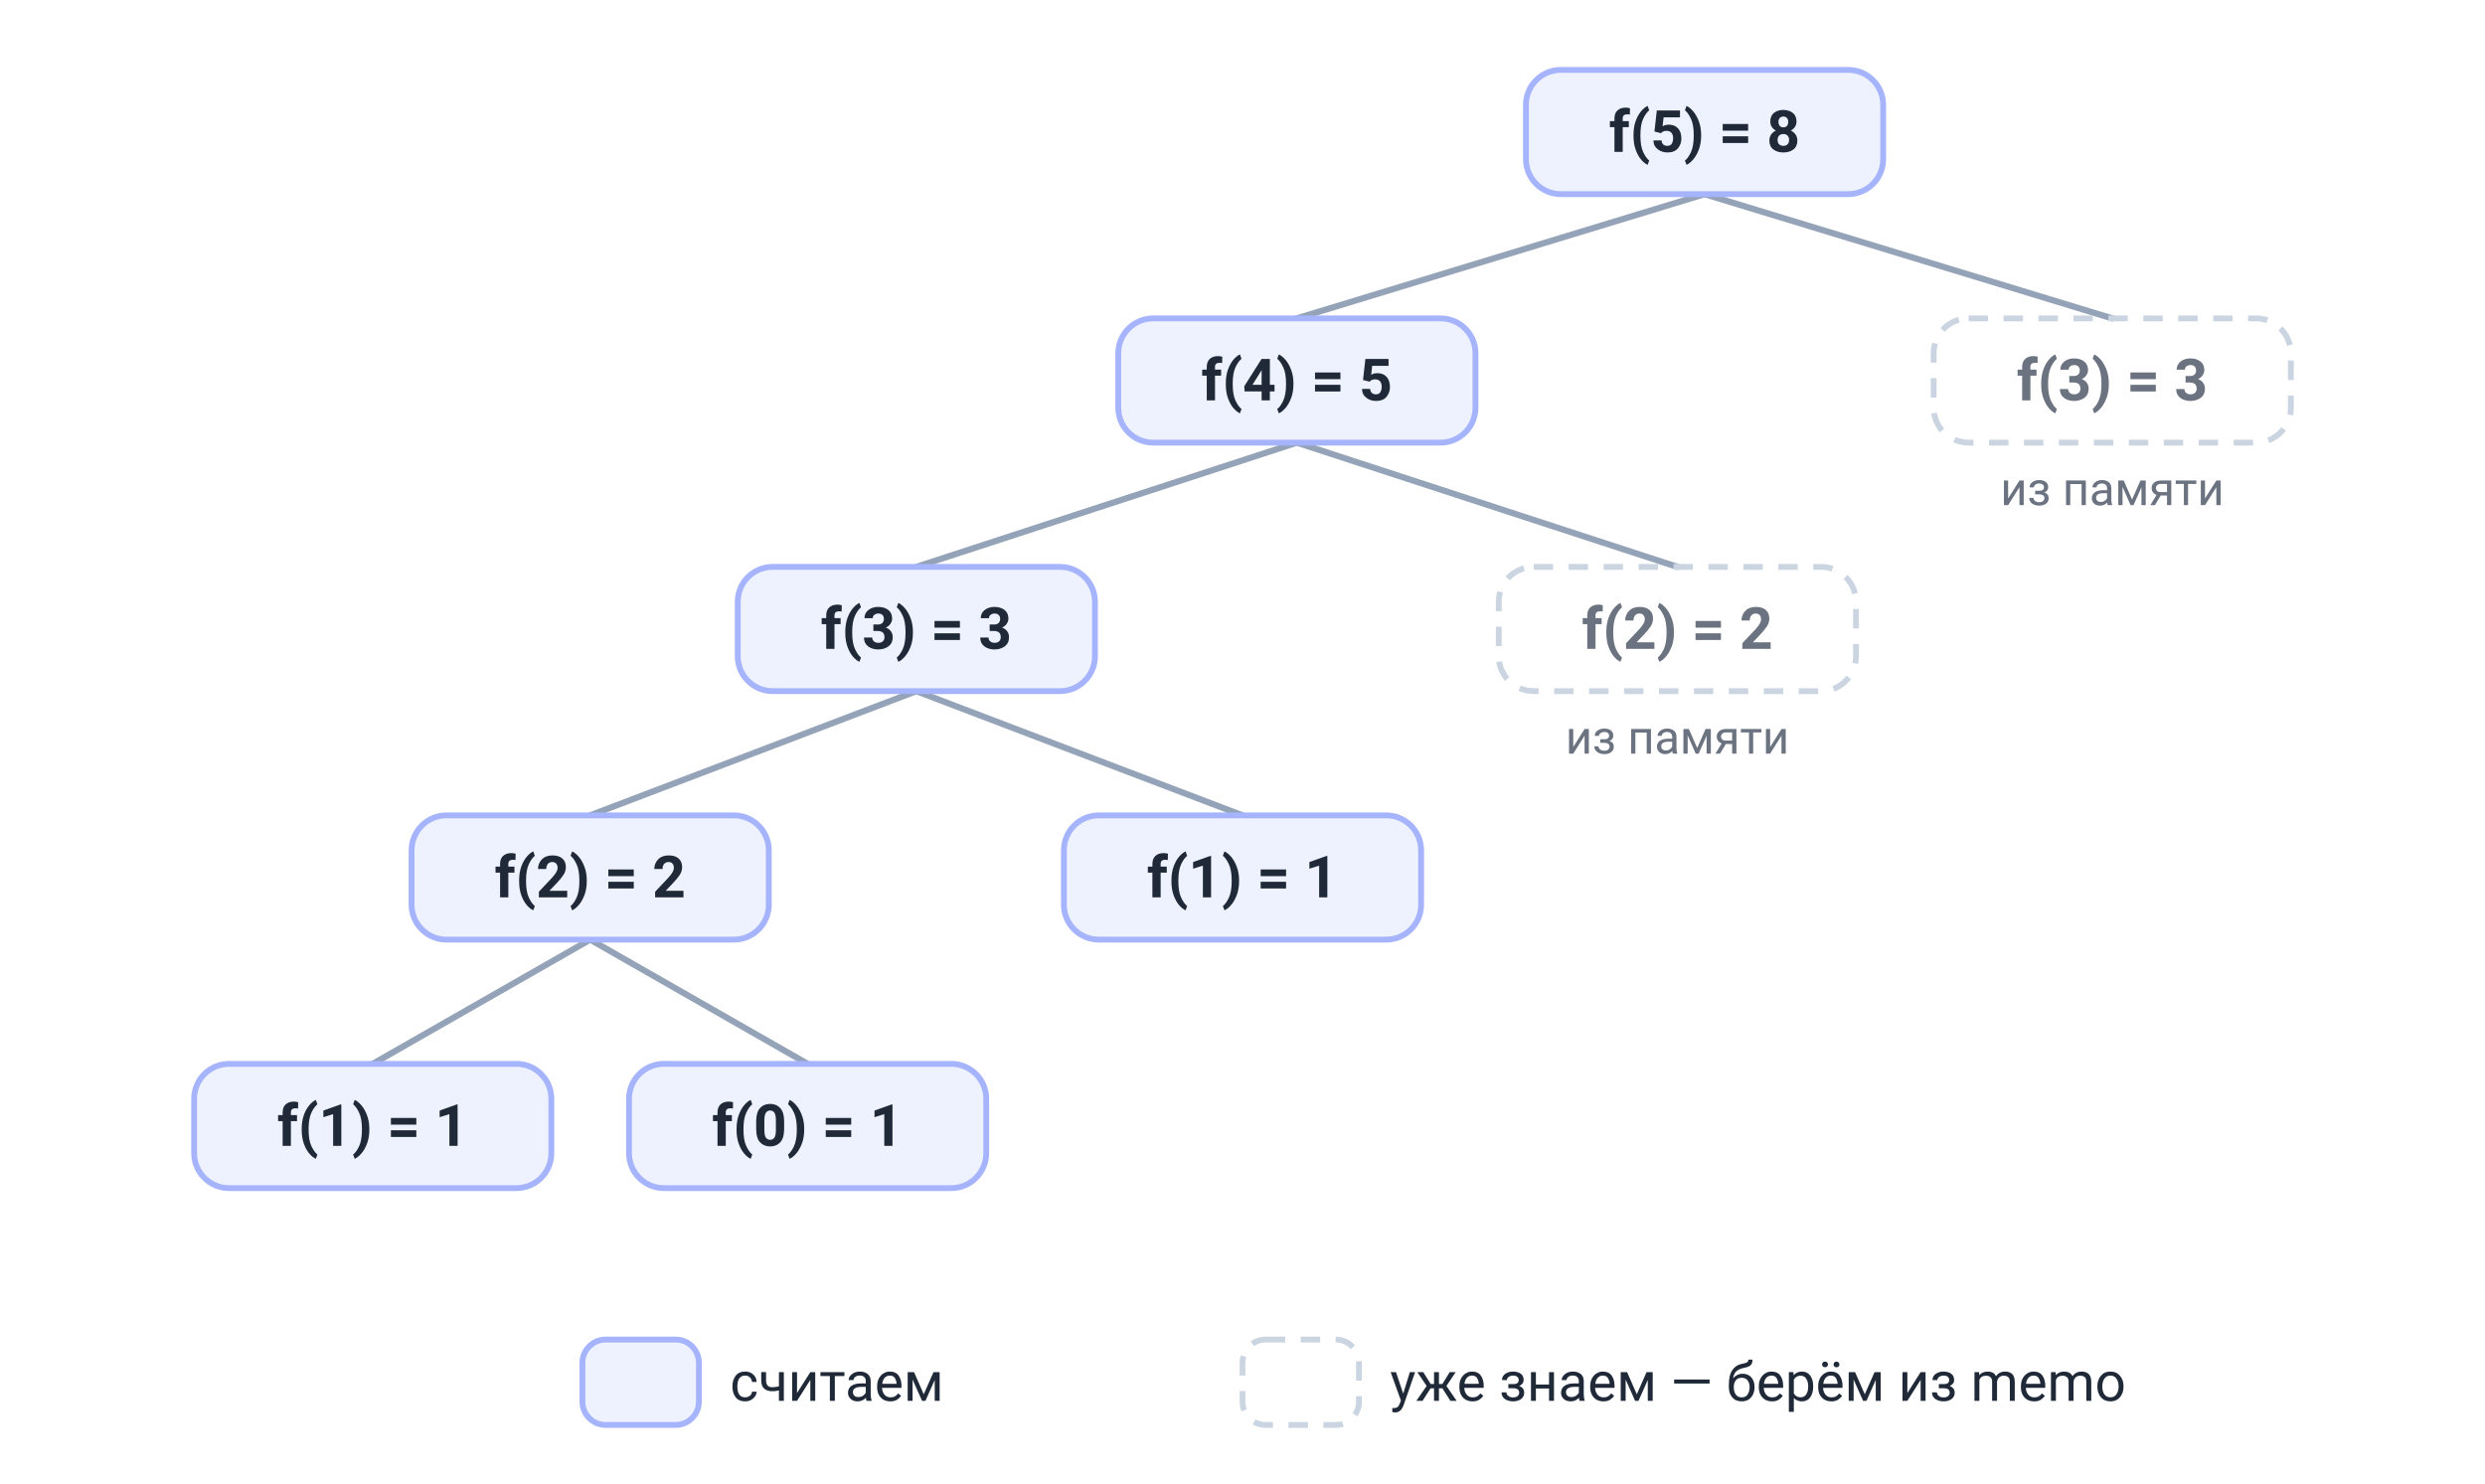
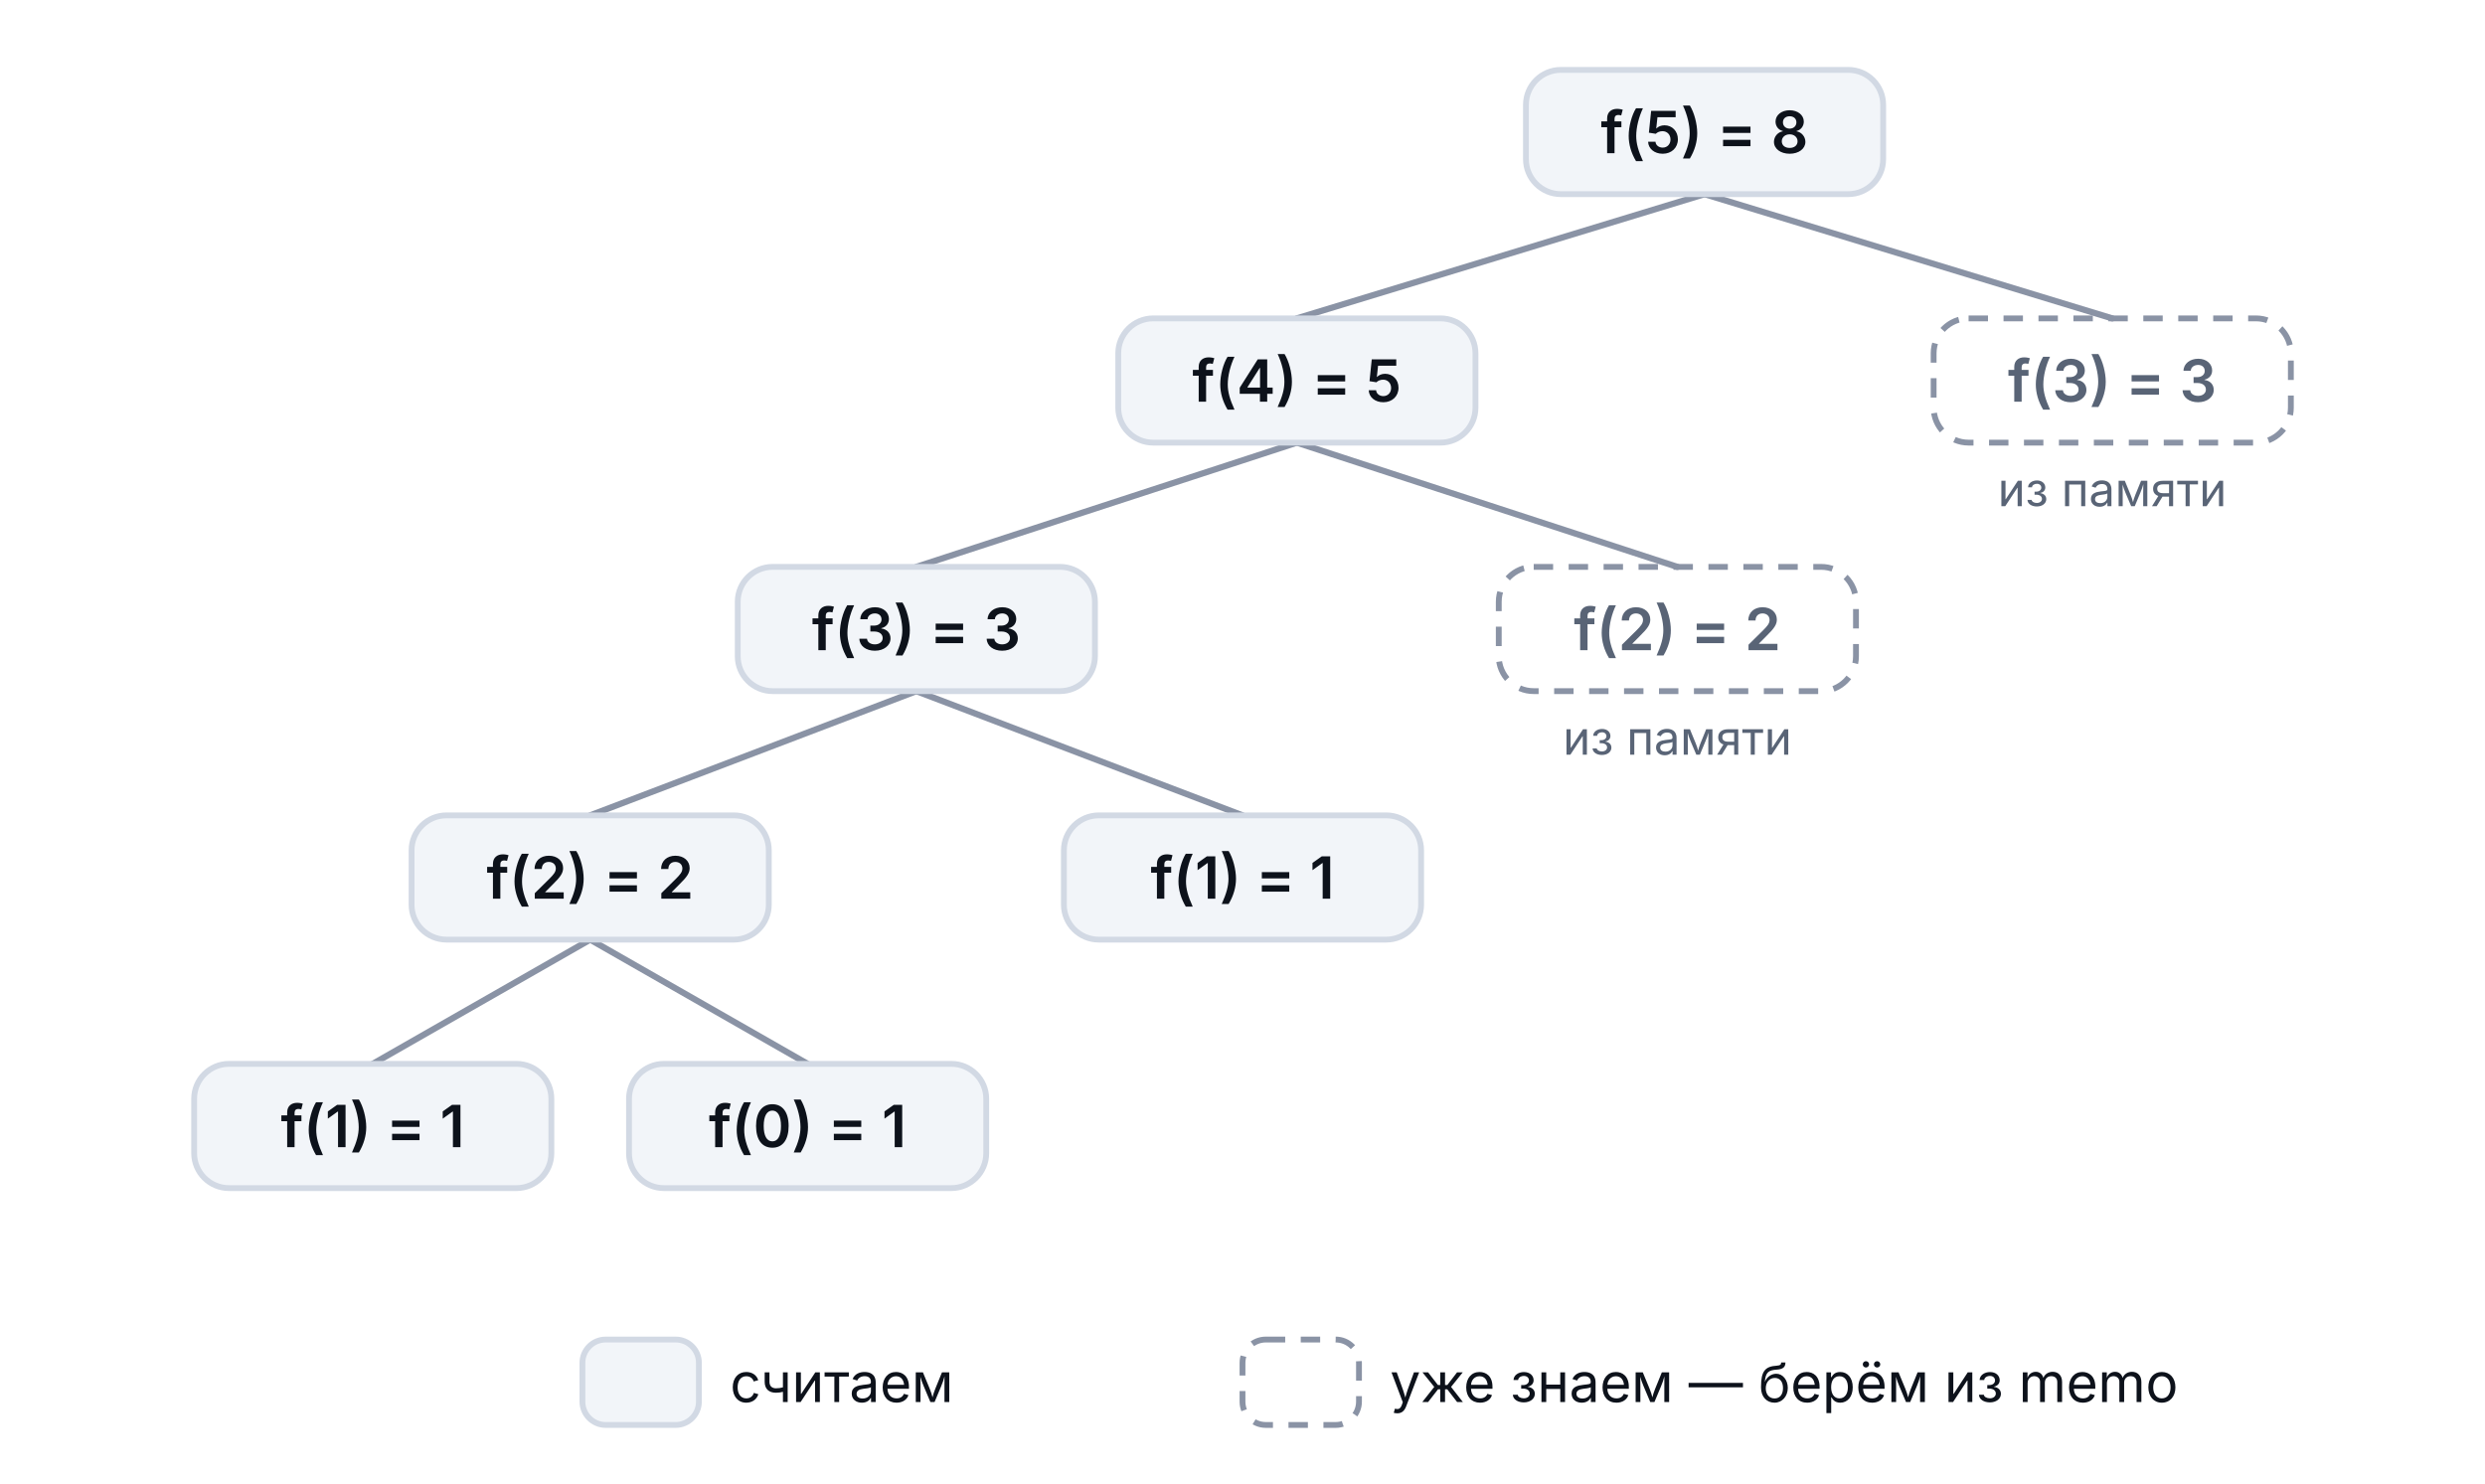
- <svg xmlns="http://www.w3.org/2000/svg" width="640" height="382" viewBox="0 0 640 382" font-family="'Segoe UI', Roboto, 'Helvetica Neue', Arial, sans-serif" role="img">
+ <svg xmlns="http://www.w3.org/2000/svg" width="640" height="382" viewBox="0 0 640 382" font-family="Inter, system-ui, 'Segoe UI', Roboto, Arial, sans-serif" role="img">
  <defs />
-   <line x1="439.0" y1="50.0" x2="334.0" y2="82.0" stroke="#94a3b8" stroke-width="1.6" stroke-linecap="round" />
-   <line x1="439.0" y1="50.0" x2="544.0" y2="82.0" stroke="#94a3b8" stroke-width="1.6" stroke-linecap="round" />
-   <line x1="334.0" y1="114.0" x2="236.0" y2="146.0" stroke="#94a3b8" stroke-width="1.6" stroke-linecap="round" />
-   <line x1="334.0" y1="114.0" x2="432.0" y2="146.0" stroke="#94a3b8" stroke-width="1.6" stroke-linecap="round" />
-   <line x1="236.0" y1="178.0" x2="152.0" y2="210.0" stroke="#94a3b8" stroke-width="1.6" stroke-linecap="round" />
-   <line x1="236.0" y1="178.0" x2="320.0" y2="210.0" stroke="#94a3b8" stroke-width="1.6" stroke-linecap="round" />
-   <line x1="152.0" y1="242.0" x2="96.0" y2="274.0" stroke="#94a3b8" stroke-width="1.6" stroke-linecap="round" />
-   <line x1="152.0" y1="242.0" x2="208.0" y2="274.0" stroke="#94a3b8" stroke-width="1.6" stroke-linecap="round" />
-   <rect x="393.0" y="18.0" width="92.0" height="32.0" rx="9" fill="#eef2ff" stroke="#a5b4fc" stroke-width="1.5" />
-   <text x="439.0" y="34.0" font-size="15" fill="#1f2937" font-weight="600" text-anchor="middle" dominant-baseline="central">f(5) = 8</text>
-   <rect x="288.0" y="82.0" width="92.0" height="32.0" rx="9" fill="#eef2ff" stroke="#a5b4fc" stroke-width="1.5" />
-   <text x="334.0" y="98.0" font-size="15" fill="#1f2937" font-weight="600" text-anchor="middle" dominant-baseline="central">f(4) = 5</text>
-   <rect x="190.0" y="146.0" width="92.0" height="32.0" rx="9" fill="#eef2ff" stroke="#a5b4fc" stroke-width="1.5" />
-   <text x="236.0" y="162.0" font-size="15" fill="#1f2937" font-weight="600" text-anchor="middle" dominant-baseline="central">f(3) = 3</text>
-   <rect x="106.0" y="210.0" width="92.0" height="32.0" rx="9" fill="#eef2ff" stroke="#a5b4fc" stroke-width="1.5" />
-   <text x="152.0" y="226.0" font-size="15" fill="#1f2937" font-weight="600" text-anchor="middle" dominant-baseline="central">f(2) = 2</text>
-   <rect x="50.0" y="274.0" width="92.0" height="32.0" rx="9" fill="#eef2ff" stroke="#a5b4fc" stroke-width="1.5" />
-   <text x="96.0" y="290.0" font-size="15" fill="#1f2937" font-weight="600" text-anchor="middle" dominant-baseline="central">f(1) = 1</text>
-   <rect x="162.0" y="274.0" width="92.0" height="32.0" rx="9" fill="#eef2ff" stroke="#a5b4fc" stroke-width="1.5" />
-   <text x="208.0" y="290.0" font-size="15" fill="#1f2937" font-weight="600" text-anchor="middle" dominant-baseline="central">f(0) = 1</text>
-   <rect x="274.0" y="210.0" width="92.0" height="32.0" rx="9" fill="#eef2ff" stroke="#a5b4fc" stroke-width="1.5" />
-   <text x="320.0" y="226.0" font-size="15" fill="#1f2937" font-weight="600" text-anchor="middle" dominant-baseline="central">f(1) = 1</text>
-   <rect x="386.0" y="146.0" width="92.0" height="32.0" rx="9" fill="none" stroke="#cbd5e1" stroke-width="1.5" stroke-dasharray="5 4" />
-   <text x="432.0" y="162.0" font-size="15" fill="#6b7280" font-weight="600" text-anchor="middle" dominant-baseline="central">f(2) = 2</text>
-   <text x="432.0" y="190.0" font-size="12" fill="#6b7280" font-weight="400" text-anchor="middle" dominant-baseline="central">из памяти</text>
-   <rect x="498.0" y="82.0" width="92.0" height="32.0" rx="9" fill="none" stroke="#cbd5e1" stroke-width="1.5" stroke-dasharray="5 4" />
-   <text x="544.0" y="98.0" font-size="15" fill="#6b7280" font-weight="600" text-anchor="middle" dominant-baseline="central">f(3) = 3</text>
-   <text x="544.0" y="126.0" font-size="12" fill="#6b7280" font-weight="400" text-anchor="middle" dominant-baseline="central">из памяти</text>
-   <rect x="150.0" y="345.0" width="30.0" height="22.0" rx="6" fill="#eef2ff" stroke="#a5b4fc" stroke-width="1.5" />
-   <text x="188.0" y="356.0" font-size="14" fill="#1f2937" font-weight="400" text-anchor="start" dominant-baseline="central">считаем</text>
-   <rect x="320.0" y="345.0" width="30.0" height="22.0" rx="6" fill="none" stroke="#cbd5e1" stroke-width="1.5" stroke-dasharray="5 4" />
-   <text x="358.0" y="356.0" font-size="14" fill="#1f2937" font-weight="400" text-anchor="start" dominant-baseline="central">уже знаем — берём из memo</text>
+   <line x1="439.0" y1="50.0" x2="334.0" y2="82.0" stroke="#8a93a5" stroke-width="1.6" stroke-linecap="round" />
+   <line x1="439.0" y1="50.0" x2="544.0" y2="82.0" stroke="#8a93a5" stroke-width="1.6" stroke-linecap="round" />
+   <line x1="334.0" y1="114.0" x2="236.0" y2="146.0" stroke="#8a93a5" stroke-width="1.6" stroke-linecap="round" />
+   <line x1="334.0" y1="114.0" x2="432.0" y2="146.0" stroke="#8a93a5" stroke-width="1.6" stroke-linecap="round" />
+   <line x1="236.0" y1="178.0" x2="152.0" y2="210.0" stroke="#8a93a5" stroke-width="1.6" stroke-linecap="round" />
+   <line x1="236.0" y1="178.0" x2="320.0" y2="210.0" stroke="#8a93a5" stroke-width="1.6" stroke-linecap="round" />
+   <line x1="152.0" y1="242.0" x2="96.0" y2="274.0" stroke="#8a93a5" stroke-width="1.6" stroke-linecap="round" />
+   <line x1="152.0" y1="242.0" x2="208.0" y2="274.0" stroke="#8a93a5" stroke-width="1.6" stroke-linecap="round" />
+   <rect x="393.0" y="18.0" width="92.0" height="32.0" rx="9" fill="#f2f5f9" stroke="#d2d9e4" stroke-width="1.5" />
+   <text x="439.0" y="34.0" font-size="15" fill="#0d121b" font-weight="600" text-anchor="middle" dominant-baseline="central">f(5) = 8</text>
+   <rect x="288.0" y="82.0" width="92.0" height="32.0" rx="9" fill="#f2f5f9" stroke="#d2d9e4" stroke-width="1.5" />
+   <text x="334.0" y="98.0" font-size="15" fill="#0d121b" font-weight="600" text-anchor="middle" dominant-baseline="central">f(4) = 5</text>
+   <rect x="190.0" y="146.0" width="92.0" height="32.0" rx="9" fill="#f2f5f9" stroke="#d2d9e4" stroke-width="1.5" />
+   <text x="236.0" y="162.0" font-size="15" fill="#0d121b" font-weight="600" text-anchor="middle" dominant-baseline="central">f(3) = 3</text>
+   <rect x="106.0" y="210.0" width="92.0" height="32.0" rx="9" fill="#f2f5f9" stroke="#d2d9e4" stroke-width="1.5" />
+   <text x="152.0" y="226.0" font-size="15" fill="#0d121b" font-weight="600" text-anchor="middle" dominant-baseline="central">f(2) = 2</text>
+   <rect x="50.0" y="274.0" width="92.0" height="32.0" rx="9" fill="#f2f5f9" stroke="#d2d9e4" stroke-width="1.5" />
+   <text x="96.0" y="290.0" font-size="15" fill="#0d121b" font-weight="600" text-anchor="middle" dominant-baseline="central">f(1) = 1</text>
+   <rect x="162.0" y="274.0" width="92.0" height="32.0" rx="9" fill="#f2f5f9" stroke="#d2d9e4" stroke-width="1.5" />
+   <text x="208.0" y="290.0" font-size="15" fill="#0d121b" font-weight="600" text-anchor="middle" dominant-baseline="central">f(0) = 1</text>
+   <rect x="274.0" y="210.0" width="92.0" height="32.0" rx="9" fill="#f2f5f9" stroke="#d2d9e4" stroke-width="1.5" />
+   <text x="320.0" y="226.0" font-size="15" fill="#0d121b" font-weight="600" text-anchor="middle" dominant-baseline="central">f(1) = 1</text>
+   <rect x="386.0" y="146.0" width="92.0" height="32.0" rx="9" fill="none" stroke="#8a93a5" stroke-width="1.5" stroke-dasharray="5 4" />
+   <text x="432.0" y="162.0" font-size="15" fill="#596476" font-weight="600" text-anchor="middle" dominant-baseline="central">f(2) = 2</text>
+   <text x="432.0" y="190.0" font-size="12" fill="#596476" font-weight="400" text-anchor="middle" dominant-baseline="central">из памяти</text>
+   <rect x="498.0" y="82.0" width="92.0" height="32.0" rx="9" fill="none" stroke="#8a93a5" stroke-width="1.5" stroke-dasharray="5 4" />
+   <text x="544.0" y="98.0" font-size="15" fill="#596476" font-weight="600" text-anchor="middle" dominant-baseline="central">f(3) = 3</text>
+   <text x="544.0" y="126.0" font-size="12" fill="#596476" font-weight="400" text-anchor="middle" dominant-baseline="central">из памяти</text>
+   <rect x="150.0" y="345.0" width="30.0" height="22.0" rx="6" fill="#f2f5f9" stroke="#d2d9e4" stroke-width="1.5" />
+   <text x="188.0" y="356.0" font-size="14" fill="#0d121b" font-weight="400" text-anchor="start" dominant-baseline="central">считаем</text>
+   <rect x="320.0" y="345.0" width="30.0" height="22.0" rx="6" fill="none" stroke="#8a93a5" stroke-width="1.5" stroke-dasharray="5 4" />
+   <text x="358.0" y="356.0" font-size="14" fill="#0d121b" font-weight="400" text-anchor="start" dominant-baseline="central">уже знаем — берём из memo</text>
</svg>
